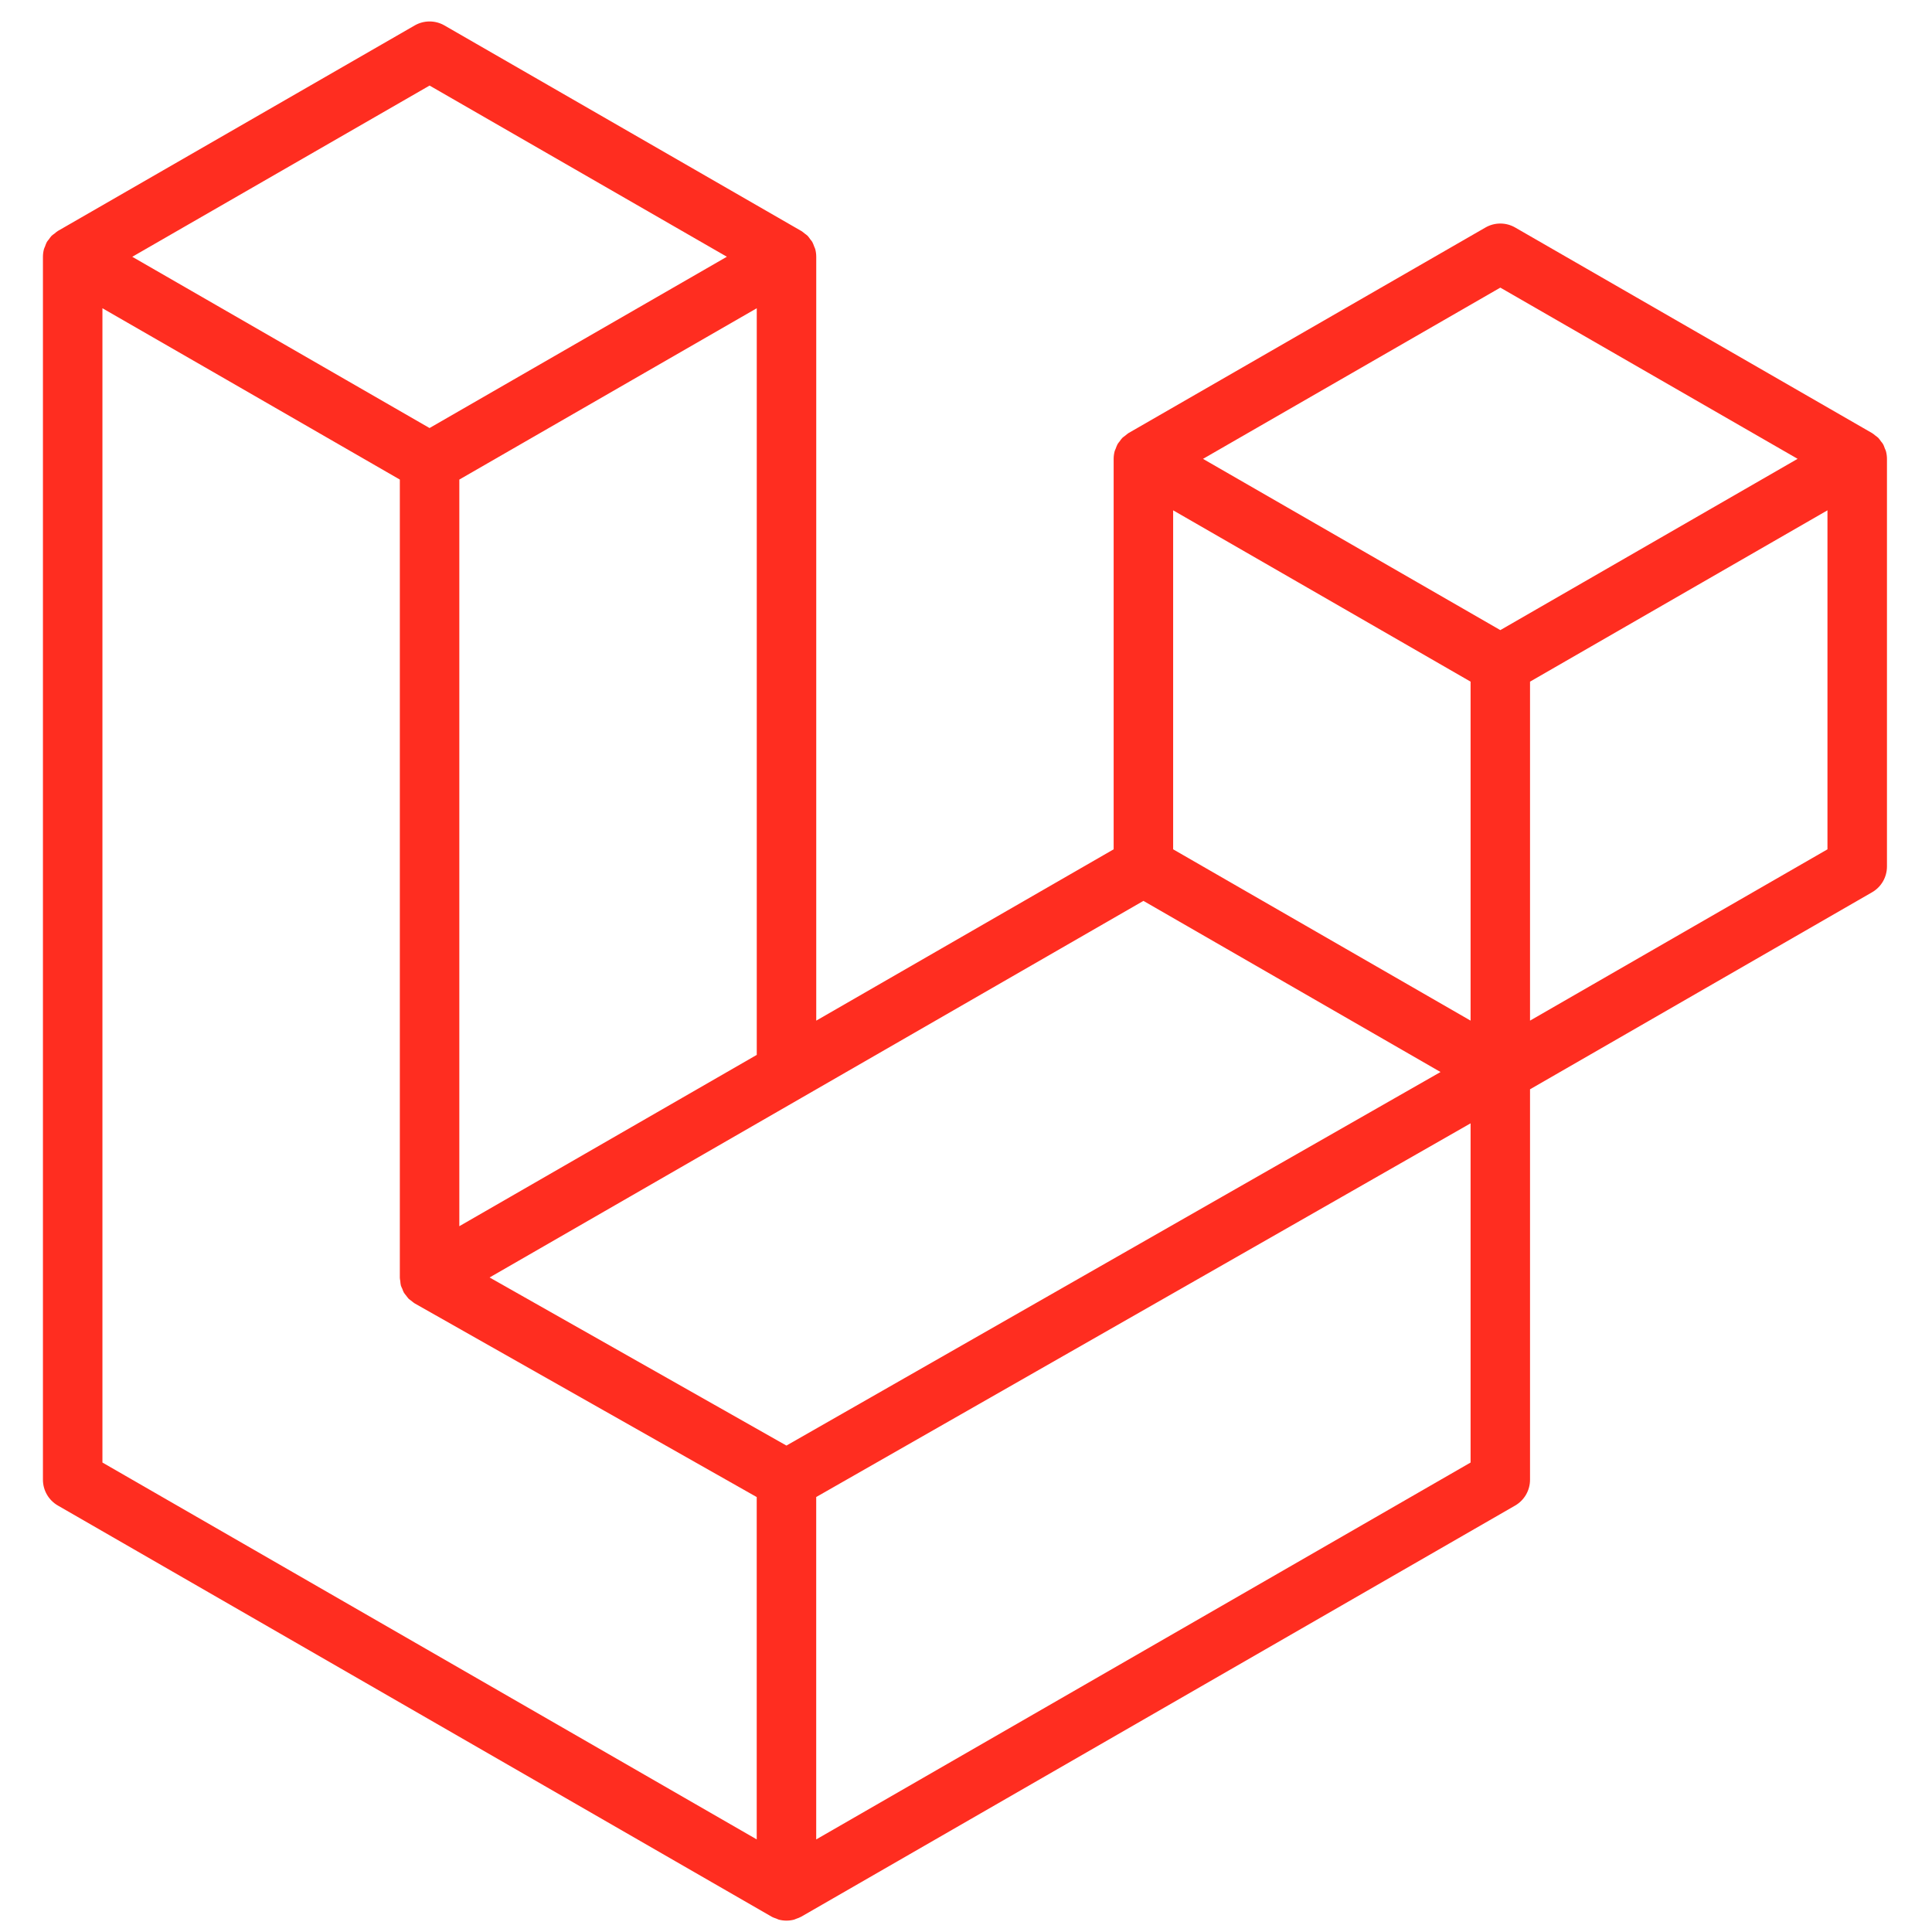
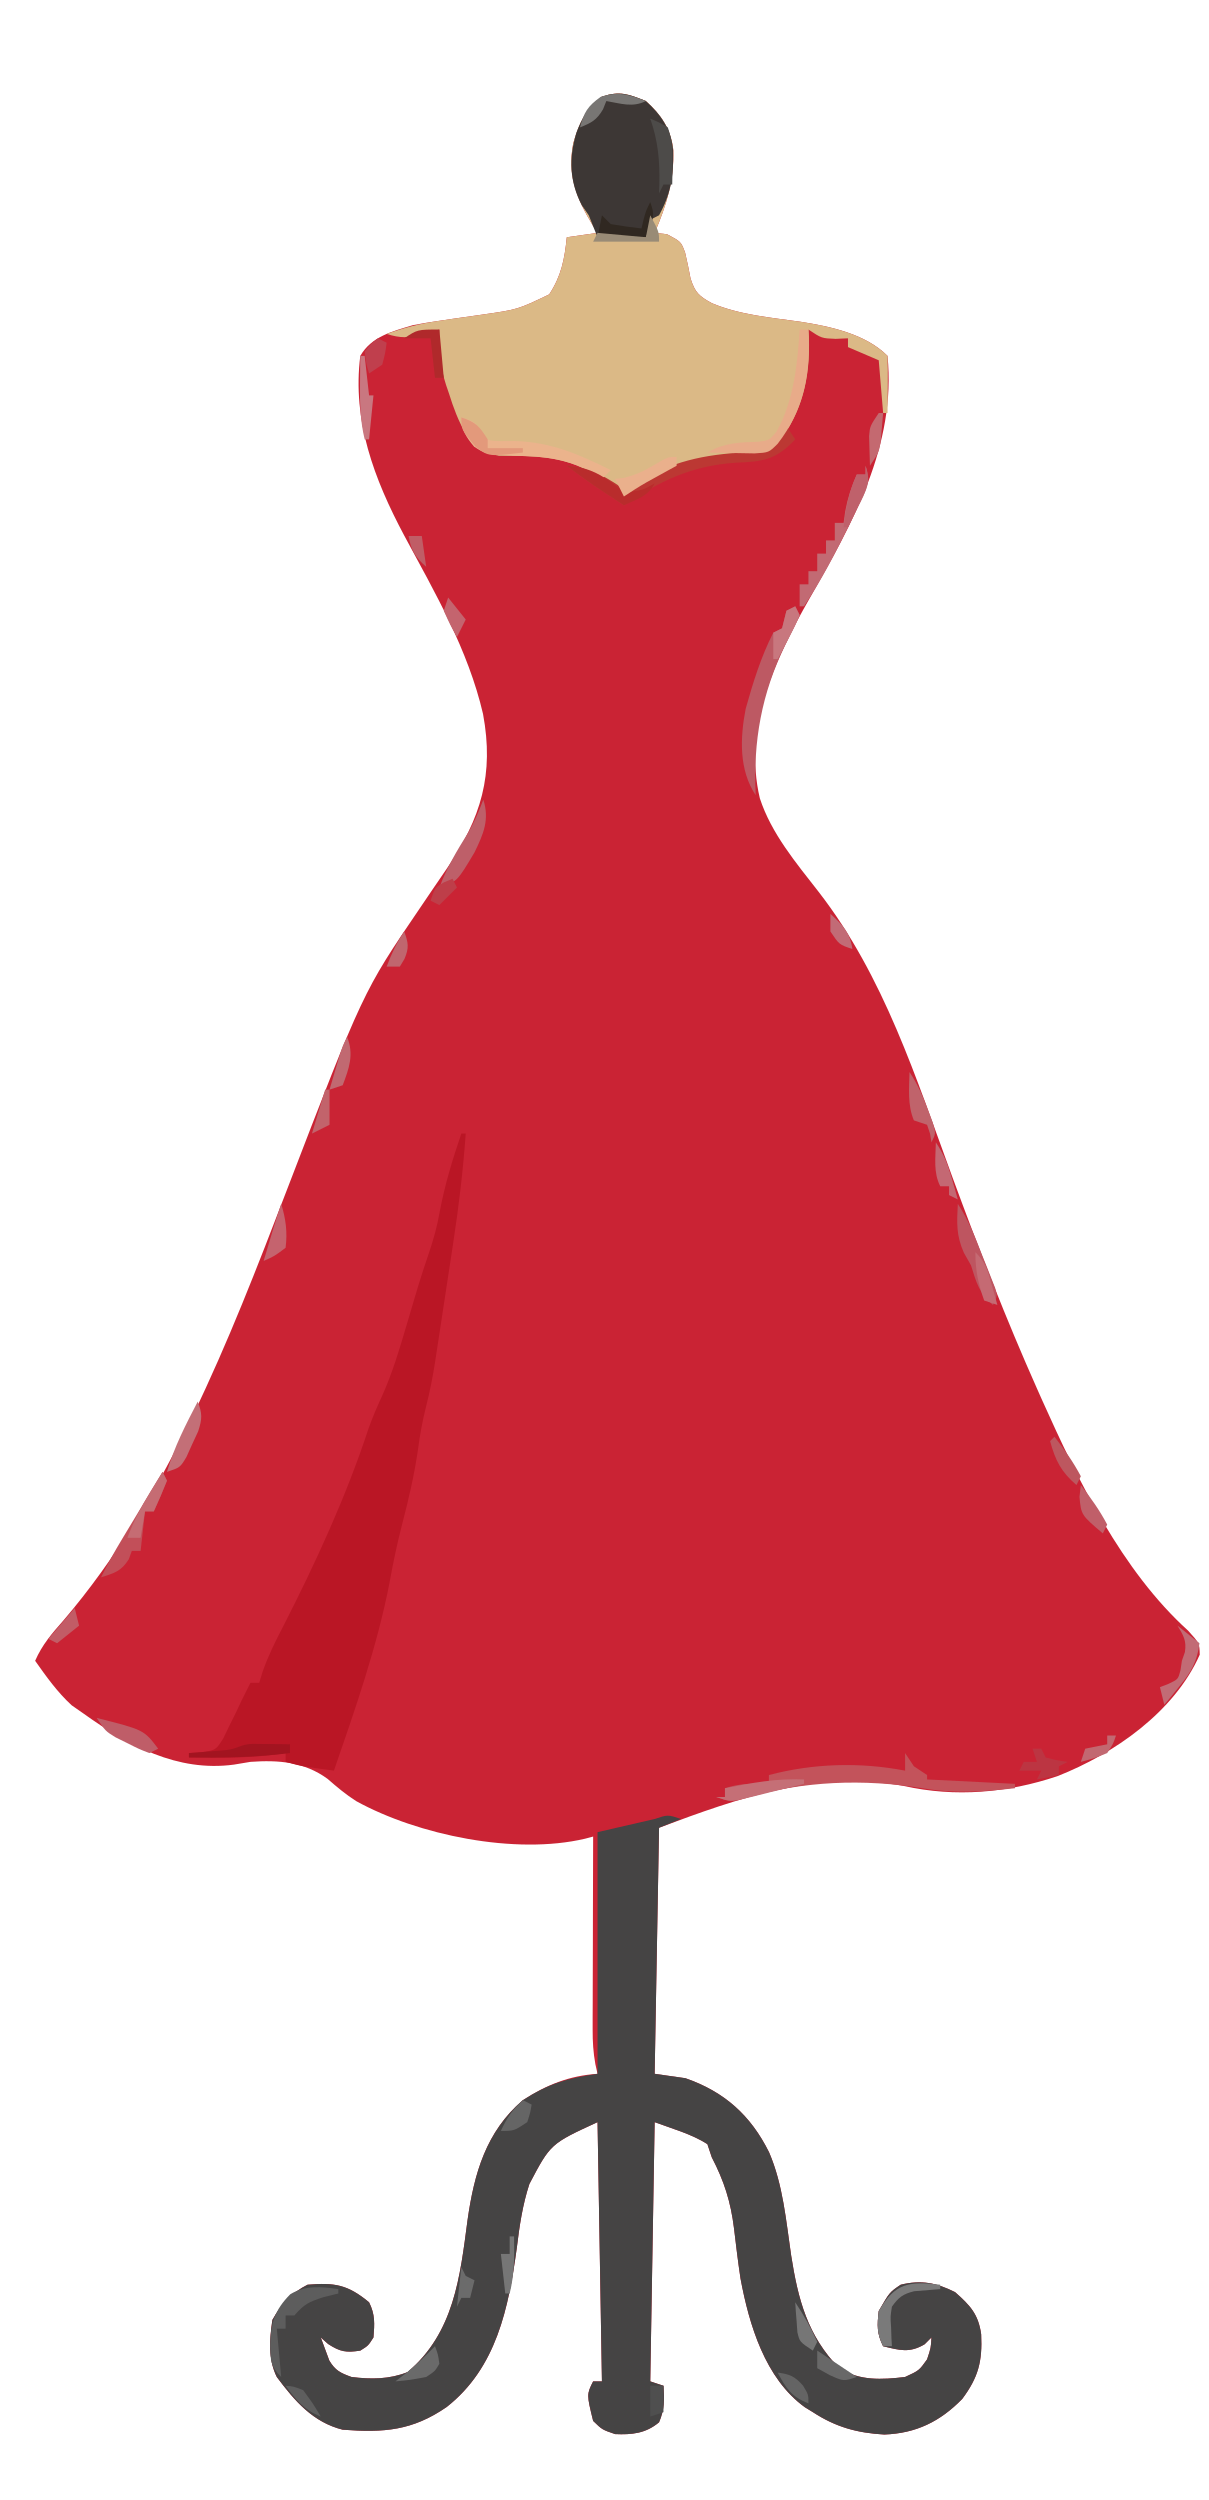
- <svg xmlns="http://www.w3.org/2000/svg" width="166" height="166" viewBox="0 0 166 166" fill="none">
-   <path fill-rule="evenodd" clip-rule="evenodd" d="M162.041 38.759C162.099 38.977 162.129 39.201 162.13 39.426V74.452C162.13 74.902 162.011 75.344 161.786 75.733C161.561 76.122 161.237 76.444 160.847 76.668L131.462 93.594V127.141C131.462 128.054 130.977 128.897 130.186 129.357L68.847 164.683C68.707 164.763 68.554 164.814 68.401 164.868C68.343 164.887 68.289 164.922 68.228 164.938C67.8 165.051 67.349 165.051 66.92 164.938C66.85 164.919 66.786 164.881 66.719 164.855C66.579 164.804 66.432 164.76 66.298 164.683L4.972 129.357C4.583 129.133 4.259 128.81 4.034 128.421C3.808 128.032 3.69 127.591 3.689 127.141L3.689 22.063C3.689 21.834 3.721 21.61 3.779 21.393C3.798 21.32 3.843 21.253 3.868 21.179C3.916 21.045 3.961 20.908 4.031 20.783C4.079 20.7 4.149 20.633 4.206 20.557C4.28 20.454 4.347 20.349 4.433 20.26C4.506 20.186 4.602 20.132 4.685 20.068C4.778 19.992 4.861 19.909 4.966 19.848L35.633 2.185C36.022 1.961 36.462 1.844 36.91 1.844C37.358 1.844 37.798 1.961 38.186 2.185L68.851 19.848H68.857C68.959 19.912 69.045 19.992 69.138 20.065C69.221 20.129 69.313 20.186 69.387 20.257C69.476 20.349 69.54 20.454 69.616 20.557C69.671 20.633 69.744 20.7 69.789 20.783C69.862 20.911 69.904 21.045 69.955 21.179C69.98 21.253 70.025 21.32 70.044 21.396C70.103 21.614 70.133 21.838 70.133 22.063V87.694L95.686 72.974V39.423C95.686 39.2 95.718 38.973 95.775 38.759C95.798 38.683 95.839 38.615 95.865 38.542C95.916 38.408 95.96 38.271 96.031 38.146C96.079 38.063 96.149 37.996 96.203 37.92C96.279 37.818 96.343 37.712 96.433 37.623C96.506 37.549 96.599 37.495 96.681 37.431C96.777 37.355 96.86 37.272 96.962 37.211L127.633 19.548C128.021 19.324 128.461 19.206 128.91 19.206C129.358 19.206 129.798 19.324 130.186 19.548L160.85 37.211C160.959 37.275 161.042 37.355 161.137 37.428C161.217 37.492 161.31 37.549 161.383 37.62C161.473 37.712 161.536 37.818 161.613 37.92C161.67 37.996 161.741 38.063 161.785 38.146C161.859 38.271 161.9 38.408 161.951 38.542C161.98 38.615 162.021 38.683 162.041 38.759ZM157.018 72.974V43.848L146.287 50.028L131.462 58.568V87.694L157.021 72.974H157.018ZM126.354 125.663V96.518L111.771 104.85L70.13 128.626V158.046L126.354 125.663ZM8.801 26.485V125.663L65.018 158.043V128.629L35.649 112L35.64 111.994L35.627 111.988C35.528 111.93 35.445 111.847 35.353 111.777C35.273 111.713 35.18 111.662 35.11 111.592L35.104 111.582C35.021 111.502 34.963 111.403 34.893 111.314C34.829 111.228 34.753 111.154 34.702 111.065L34.699 111.055C34.641 110.96 34.606 110.845 34.565 110.736C34.523 110.64 34.469 110.551 34.443 110.449C34.411 110.328 34.405 110.197 34.392 110.072C34.379 109.976 34.354 109.881 34.354 109.785V109.778V41.205L19.532 32.662L8.801 26.485ZM36.913 7.35L11.364 22.063L36.907 36.777L62.453 22.06L36.907 7.35H36.913ZM50.2 99.174L65.022 90.637V26.485L54.291 32.665L39.466 41.205V105.357L50.2 99.174ZM128.91 24.713L103.363 39.426L128.91 54.14L154.453 39.423L128.91 24.713ZM126.354 58.568L111.529 50.028L100.798 43.848V72.974L115.619 81.511L126.354 87.694V58.568ZM67.571 124.205L105.042 102.803L123.772 92.109L98.245 77.405L68.854 94.334L42.066 109.762L67.571 124.205Z" fill="#FF2D20" />
+ <svg xmlns="http://www.w3.org/2000/svg" version="1.1" width="275" height="569">
+   <path d="M0 0 C3.452 3.083 5.706 6.414 6.238 11.094 C6.454 18.094 4.729 23.593 2 30 C2.928 30.103 3.856 30.206 4.812 30.312 C8 32 8 32 8.926 34.477 C9.387 36.431 9.801 38.396 10.164 40.371 C11.191 43.6 12.068 44.364 15 46 C21.371 48.687 28.438 49.272 35.238 50.236 C41.963 51.304 49.979 52.979 55 58 C57.017 78.432 46.997 96.146 37.229 113.257 C29.357 127.102 22.118 142.45 25.938 158.688 C28.558 166.723 34.178 173.371 39.309 179.969 C54.266 199.255 61.51 222.483 69.848 245.138 C75.796 261.295 81.993 277.263 89 293 C89.391 293.881 89.783 294.761 90.186 295.668 C98.428 314.038 108.271 334.431 123.422 348.145 C126 351 126 351 126.062 353.605 C120.268 366.664 106.586 376.158 93.688 381.25 C82.325 385.064 70.446 386.124 58.672 383.477 C38.891 379.948 21.347 386.12 3 393 C2.67 411.48 2.34 429.96 2 449 C4.31 449.33 6.62 449.66 9 450 C17.911 453.09 23.862 458.466 28.039 466.859 C31.234 474.284 31.896 482.406 33.066 490.34 C34.643 500.371 36.794 508.613 44 516 C48.653 518.912 53.692 518.637 59 518 C62.189 516.537 62.189 516.537 64 514 C64.879 511.365 64.879 511.365 65 509 C64.484 509.516 63.969 510.031 63.438 510.562 C59.991 512.595 57.794 511.93 54 511 C52.549 508.097 52.628 506.227 53 503 C55.458 498.718 55.458 498.718 58 497 C62.68 495.864 66.108 496.554 70.375 498.688 C73.779 501.686 75.683 503.697 76.316 508.297 C76.605 514.449 75.679 518.063 72 523 C66.985 528.132 61.513 530.839 54.258 531.098 C48.061 530.746 43.19 529.397 38 526 C37.406 525.635 36.811 525.27 36.199 524.895 C27.13 518.359 23.495 506.073 21.539 495.586 C20.969 491.793 20.511 487.996 20.062 484.188 C19.316 478.11 17.805 473.391 15 468 C14.67 467.01 14.34 466.02 14 465 C10.388 462.688 5.922 461.471 2 460 C1.67 479.47 1.34 498.94 1 519 C1.99 519.33 2.98 519.66 4 520 C4.213 523.125 4.253 525.414 3 528.312 C-0.012 530.854 -3.187 531.171 -7 531 C-9.938 530 -9.938 530 -12 528 C-13.482 521.965 -13.482 521.965 -12 519 C-11.34 519 -10.68 519 -10 519 C-10.33 499.53 -10.66 480.06 -11 460 C-21.694 464.919 -21.694 464.919 -26.512 474.07 C-28.081 478.883 -28.77 483.615 -29.375 488.625 C-31.251 502.223 -33.969 515.91 -45.344 524.84 C-53.125 530.208 -59.602 530.721 -69 530 C-75.777 528.306 -79.937 523.441 -84 518 C-85.998 514.005 -85.649 509.332 -85 505 C-83.027 501.51 -80.603 498.802 -77 497 C-70.896 496.491 -67.892 496.943 -63 501 C-61.601 503.799 -61.747 505.905 -62 509 C-63.188 510.875 -63.188 510.875 -65 512 C-68.222 512.496 -69.559 512.286 -72.312 510.5 C-72.869 510.005 -73.426 509.51 -74 509 C-73.381 510.671 -73.381 510.671 -72.75 512.375 C-72.402 513.315 -72.402 513.315 -72.047 514.273 C-70.662 516.557 -69.498 517.099 -67 518 C-62.538 518.559 -58.383 518.553 -54.188 516.875 C-43.653 507.845 -42.304 495.353 -40.578 482.229 C-39.066 471.647 -36.377 462.167 -28 455 C-22.588 451.502 -17.43 449.419 -11 449 C-11.163 448.279 -11.325 447.559 -11.493 446.817 C-11.98 444.112 -12.121 441.678 -12.114 438.934 C-12.113 437.463 -12.113 437.463 -12.113 435.963 C-12.108 434.917 -12.103 433.871 -12.098 432.793 C-12.096 431.712 -12.095 430.632 -12.093 429.519 C-12.088 426.075 -12.075 422.631 -12.062 419.188 C-12.057 416.85 -12.053 414.512 -12.049 412.174 C-12.038 406.449 -12.021 400.725 -12 395 C-12.604 395.161 -13.208 395.322 -13.83 395.487 C-29.72 399.242 -51.883 394.68 -65.941 386.93 C-68.287 385.437 -70.344 383.7 -72.438 381.875 C-77.747 377.99 -83.595 377.542 -90 378 C-91.237 378.206 -92.475 378.413 -93.75 378.625 C-106.659 380.375 -117.898 374.236 -128 367 C-128.887 366.381 -129.774 365.762 -130.688 365.125 C-133.961 362.117 -136.442 358.621 -139 355 C-137.43 351.359 -135.174 348.775 -132.562 345.812 C-108.734 317.905 -94.835 282.021 -81.836 248.175 C-64.354 202.691 -64.354 202.691 -51.59 183.928 C-50.534 182.374 -49.48 180.82 -48.429 179.263 C-47.381 177.714 -46.326 176.17 -45.263 174.631 C-37.496 163.18 -34.513 153.25 -37.062 139.5 C-40.439 124.936 -47.982 111.904 -55.025 98.843 C-61.855 85.99 -66.857 72.786 -65 58 C-62.432 53.558 -57.676 52.41 -53 51 C-51.06 50.632 -49.111 50.311 -47.156 50.035 C-46.075 49.875 -44.993 49.714 -43.879 49.549 C-41.627 49.225 -39.374 48.904 -37.121 48.588 C-29.178 47.447 -29.178 47.447 -22 44 C-19.242 39.815 -18.495 35.947 -18 31 C-14.535 30.505 -14.535 30.505 -11 30 C-11.349 29.455 -11.699 28.909 -12.059 28.348 C-15.792 22.161 -17.958 16.835 -16.52 9.574 C-15.209 5.149 -13.795 1.846 -10 -1 C-5.908 -2.364 -3.981 -1.579 0 0 Z " fill="#CA2334" transform="translate(147,23)" />
+   <path d="M0 0 C-1.65 0.66 -3.3 1.32 -5 2 C-5.33 20.48 -5.66 38.96 -6 58 C-3.69 58.33 -1.38 58.66 1 59 C9.911 62.09 15.862 67.466 20.039 75.859 C23.234 83.284 23.896 91.406 25.066 99.34 C26.643 109.371 28.794 117.613 36 125 C40.653 127.912 45.692 127.637 51 127 C54.189 125.537 54.189 125.537 56 123 C56.879 120.365 56.879 120.365 57 118 C56.484 118.516 55.969 119.031 55.438 119.562 C51.991 121.595 49.794 120.93 46 120 C44.549 117.097 44.628 115.227 45 112 C47.458 107.718 47.458 107.718 50 106 C54.68 104.864 58.108 105.554 62.375 107.688 C65.779 110.686 67.683 112.697 68.316 117.297 C68.605 123.449 67.679 127.063 64 132 C58.985 137.132 53.513 139.839 46.258 140.098 C40.061 139.746 35.19 138.397 30 135 C29.406 134.635 28.811 134.27 28.199 133.895 C19.13 127.359 15.495 115.073 13.539 104.586 C12.969 100.793 12.511 96.996 12.062 93.188 C11.316 87.11 9.805 82.391 7 77 C6.67 76.01 6.34 75.02 6 74 C2.388 71.688 -2.078 70.471 -6 69 C-6.33 88.47 -6.66 107.94 -7 128 C-6.01 128.33 -5.02 128.66 -4 129 C-3.787 132.125 -3.747 134.414 -5 137.312 C-8.012 139.854 -11.187 140.171 -15 140 C-17.938 139 -17.938 139 -20 137 C-21.482 130.965 -21.482 130.965 -20 128 C-19.34 128 -18.68 128 -18 128 C-18.33 108.53 -18.66 89.06 -19 69 C-29.694 73.919 -29.694 73.919 -34.512 83.07 C-36.081 87.883 -36.77 92.615 -37.375 97.625 C-39.251 111.223 -41.969 124.91 -53.344 133.84 C-61.125 139.208 -67.602 139.721 -77 139 C-83.777 137.306 -87.937 132.441 -92 127 C-93.998 123.005 -93.649 118.332 -93 114 C-91.027 110.51 -88.603 107.802 -85 106 C-78.896 105.491 -75.892 105.943 -71 110 C-69.601 112.799 -69.747 114.905 -70 118 C-71.188 119.875 -71.188 119.875 -73 121 C-76.222 121.496 -77.559 121.286 -80.312 119.5 C-80.869 119.005 -81.426 118.51 -82 118 C-81.588 119.114 -81.175 120.228 -80.75 121.375 C-80.518 122.001 -80.286 122.628 -80.047 123.273 C-78.662 125.557 -77.498 126.099 -75 127 C-70.538 127.559 -66.383 127.553 -62.188 125.875 C-51.653 116.845 -50.304 104.353 -48.578 91.229 C-47.066 80.647 -44.377 71.167 -36 64 C-30.248 60.283 -25.899 58.986 -19 58 C-19 39.85 -19 21.7 -19 3 C-14.71 2.01 -10.42 1.02 -6 0 C-3 -1 -3 -1 0 0 Z " fill="#454444" transform="translate(155,414)" />
+   <path d="M0 0 C3.452 3.083 5.706 6.414 6.238 11.094 C6.454 18.094 4.729 23.593 2 30 C2.928 30.103 3.856 30.206 4.812 30.312 C8 32 8 32 8.926 34.477 C9.387 36.431 9.801 38.396 10.164 40.371 C11.191 43.6 12.068 44.364 15 46 C21.371 48.687 28.438 49.272 35.238 50.236 C41.963 51.304 49.979 52.979 55 58 C55.073 60.186 55.084 62.375 55.062 64.562 C55.053 65.76 55.044 66.958 55.035 68.191 C55.024 69.118 55.012 70.045 55 71 C54.67 71 54.34 71 54 71 C53.67 67.04 53.34 63.08 53 59 C49.535 57.515 49.535 57.515 46 56 C46 55.34 46 54.68 46 54 C45.072 54.041 44.144 54.083 43.188 54.125 C40 54 40 54 37 52 C37.052 52.909 37.052 52.909 37.105 53.836 C37.4 62.955 35.638 70.725 30 78 C27.205 80.795 24.321 80.536 20.562 80.875 C11.083 81.898 2.703 84.171 -5 90 C-5.641 89.518 -6.281 89.036 -6.941 88.539 C-8.239 87.592 -8.239 87.592 -9.562 86.625 C-10.409 85.999 -11.256 85.372 -12.129 84.727 C-18.948 80.626 -25.738 80.766 -33.477 80.734 C-37.281 79.941 -38.706 78.918 -40.968 75.774 C-42.675 72.84 -43.812 69.787 -44.812 66.562 C-45.028 65.933 -45.244 65.303 -45.467 64.654 C-46.866 60.332 -47.204 56.522 -47 52 C-48.237 52.351 -49.475 52.701 -50.75 53.062 C-53.903 53.956 -55.868 54.009 -59 53 C-55.049 51.591 -51.307 50.621 -47.156 50.035 C-46.075 49.875 -44.993 49.714 -43.879 49.549 C-41.627 49.225 -39.374 48.904 -37.121 48.588 C-29.178 47.447 -29.178 47.447 -22 44 C-19.242 39.815 -18.495 35.947 -18 31 C-15.69 30.67 -13.38 30.34 -11 30 C-11.349 29.455 -11.699 28.909 -12.059 28.348 C-15.792 22.161 -17.958 16.835 -16.52 9.574 C-15.209 5.149 -13.795 1.846 -10 -1 C-5.908 -2.364 -3.981 -1.579 0 0 Z " fill="#DBB986" transform="translate(147,23)" />
+   <path d="M0 0 C0.33 0 0.66 0 1 0 C0.406 8.422 -0.595 16.719 -1.875 25.062 C-2.052 26.233 -2.229 27.404 -2.412 28.611 C-2.769 30.967 -3.129 33.323 -3.49 35.679 C-3.951 38.684 -4.406 41.689 -4.859 44.695 C-5.114 46.359 -5.369 48.024 -5.625 49.688 C-5.736 50.422 -5.846 51.156 -5.96 51.912 C-6.502 55.374 -7.157 58.751 -8.031 62.145 C-8.863 65.454 -9.435 68.623 -9.875 72 C-10.718 77.75 -12.008 83.317 -13.475 88.931 C-14.603 93.287 -15.516 97.631 -16.312 102.062 C-19.135 116.671 -24.138 130.957 -29 145 C-36.429 144 -36.429 144 -40 143 C-40 142.34 -40 141.68 -40 141 C-41.217 141.165 -42.434 141.33 -43.688 141.5 C-49.785 142.192 -55.872 142.085 -62 142 C-62 141.67 -62 141.34 -62 141 C-61.077 140.945 -60.154 140.889 -59.203 140.832 C-55.856 140.311 -55.856 140.311 -54.172 137.637 C-53.703 136.663 -53.233 135.69 -52.75 134.688 C-52.27 133.722 -51.791 132.756 -51.297 131.762 C-50.869 130.85 -50.441 129.939 -50 129 C-49.336 127.665 -48.67 126.331 -48 125 C-47.34 125 -46.68 125 -46 125 C-45.741 124.151 -45.482 123.301 -45.215 122.426 C-43.942 118.837 -42.321 115.552 -40.562 112.188 C-33.141 97.645 -26.197 82.588 -21.098 67.062 C-20.202 64.563 -19.208 62.247 -18.094 59.844 C-15.7 54.541 -14.068 49.076 -12.438 43.5 C-11.854 41.531 -11.269 39.562 -10.684 37.594 C-10.404 36.65 -10.124 35.706 -9.835 34.734 C-9.053 32.172 -8.216 29.637 -7.352 27.102 C-6.317 24.044 -5.494 21.061 -4.938 17.875 C-3.789 11.746 -2.014 5.898 0 0 Z " fill="#BA1625" transform="translate(105,258)" />
+   <path d="M0 0 C3.496 3.121 5.771 6.48 6.203 11.234 C6.31 16.972 5.793 20.951 3 26 C2.34 26.33 1.68 26.66 1 27 C0.67 28.32 0.34 29.64 0 31 C-3.63 31 -7.26 31 -11 31 C-11.66 29.35 -12.32 27.7 -13 26 C-13.516 25.258 -14.031 24.515 -14.562 23.75 C-17.401 18.32 -17.57 13.019 -15.812 7.188 C-14.475 3.688 -13.056 1.292 -10 -1 C-5.908 -2.364 -3.981 -1.579 0 0 Z " fill="#3D3735" transform="translate(147,23)" />
+   <path d="M0 0 C0.66 0.99 1.32 1.98 2 3 C2.99 3.66 3.98 4.32 5 5 C5 5.33 5 5.66 5 6 C11.6 6.33 18.2 6.66 25 7 C25 7.33 25 7.66 25 8 C17.971 8.791 11.376 9.254 4.375 8.062 C-9.729 5.772 -22.964 6.359 -36.691 10.223 C-40 11 -40 11 -43 10 C-42.34 10 -41.68 10 -41 10 C-41 9.34 -41 8.68 -41 8 C-37.527 6.842 -34.639 6.931 -31 7 C-31 6.34 -31 5.68 -31 5 C-20.869 2.33 -10.292 2.027 0 4 C0 2.68 0 1.36 0 0 Z " fill="#C3535B" transform="translate(206,399)" />
+   <path d="M0 0 C0.66 0.99 1.32 1.98 2 3 C-2.362 7.663 -5.296 8.072 -11.562 8.312 C-21.51 8.978 -28.853 12.448 -37 18 C-38.418 17.064 -39.834 16.126 -41.25 15.188 C-42.039 14.665 -42.828 14.143 -43.641 13.605 C-45.811 12.129 -47.914 10.593 -50 9 C-44.294 9.428 -40.589 11.843 -36 15 C-35.402 14.422 -34.804 13.845 -34.188 13.25 C-26.693 7.96 -18.474 6.447 -9.483 5.947 C-5.667 5.635 -4.232 5.24 -1.527 2.434 C-1.023 1.631 -0.519 0.827 0 0 Z " fill="#BC3833" transform="translate(179,97)" />
+   <path d="M0 0 C0.33 0.66 0.66 1.32 1 2 C-0.023 4.3 -1.104 6.513 -2.25 8.75 C-7.656 19.843 -9.61 30.662 -9 43 C-12.849 37.227 -12.572 29.931 -11.273 23.277 C-9.618 17.37 -7.8 11.472 -5 6 C-4.34 5.67 -3.68 5.34 -3 5 C-2.835 4.34 -2.67 3.68 -2.5 3 C-2.335 2.34 -2.17 1.68 -2 1 C-1.34 0.67 -0.68 0.34 0 0 Z " fill="#BD5963" transform="translate(181,138)" />
+   <path d="M0 0 C0.66 0 1.32 0 2 0 C2.56 9.752 1.069 18.169 -5 26 C-7 28 -7 28 -10.258 28.195 C-11.534 28.172 -12.81 28.149 -14.125 28.125 C-16.047 28.098 -16.047 28.098 -18.008 28.07 C-19.489 28.036 -19.489 28.036 -21 28 C-17.105 25.741 -13.759 25.685 -9.34 25.539 C-6.889 25.193 -6.889 25.193 -5.293 23.281 C-1.332 16.293 -0.496 7.892 0 0 Z " fill="#E8AB89" transform="translate(182,75)" />
+   <path d="M0 0 C3 1 3 1 4.293 3.039 C5.887 5.304 5.887 5.304 8.863 5.398 C10.571 5.387 10.571 5.387 12.312 5.375 C20.614 5.695 26.65 8.347 34 12 C33.34 12.66 32.68 13.32 32 14 C31.319 13.546 30.639 13.092 29.938 12.625 C24.204 9.453 18.848 8.829 12.375 8.75 C5.623 8.396 5.623 8.396 2.918 6.676 C1.138 4.557 0 2.819 0 0 Z " fill="#EBB38C" transform="translate(105,95)" />
+   <path d="M0 0 C1.445 4.336 -0.591 7.05 -2.5 10.938 C-3.044 12.069 -3.044 12.069 -3.6 13.222 C-6.736 19.65 -10.036 26.037 -14 32 C-14.33 32 -14.66 32 -15 32 C-15 30.35 -15 28.7 -15 27 C-14.34 27 -13.68 27 -13 27 C-13 26.01 -13 25.02 -13 24 C-12.34 24 -11.68 24 -11 24 C-11 22.68 -11 21.36 -11 20 C-10.34 20 -9.68 20 -9 20 C-9 19.01 -9 18.02 -9 17 C-8.34 17 -7.68 17 -7 17 C-7 15.68 -7 14.36 -7 13 C-6.34 13 -5.68 13 -5 13 C-4.876 12.113 -4.753 11.226 -4.625 10.312 C-4.056 7.296 -3.234 4.797 -2 2 C-1.34 2 -0.68 2 0 2 C0 1.34 0 0.68 0 0 Z " fill="#C26A73" transform="translate(197,106)" />
+   <path d="M0 0 C0.33 0.66 0.66 1.32 1 2 C0.064 4.36 -0.933 6.696 -2 9 C-2.66 9 -3.32 9 -4 9 C-4.33 11.97 -4.66 14.94 -5 18 C-5.66 18 -6.32 18 -7 18 C-7.34 18.928 -7.34 18.928 -7.688 19.875 C-9.379 22.614 -10.992 23.05 -14 24 C-12.538 20.979 -10.911 18.108 -9.18 15.234 C-8.377 13.9 -8.377 13.9 -7.559 12.539 C-7.003 11.619 -6.447 10.698 -5.875 9.75 C-5.312 8.814 -4.748 7.878 -4.168 6.914 C-2.78 4.609 -1.391 2.304 0 0 Z " fill="#C24F59" transform="translate(37,335)" />
+   <path d="M0 0 C0 0.33 0 0.66 0 1 C-1.64 1.402 -1.64 1.402 -3.312 1.812 C-6.732 2.914 -7.776 3.425 -10 6 C-10.66 6 -11.32 6 -12 6 C-12 6.99 -12 7.98 -12 9 C-12.66 9 -13.32 9 -14 9 C-13.67 12.63 -13.34 16.26 -13 20 C-15.537 17.463 -15.383 16.341 -15.5 12.812 C-15.387 7.774 -14.503 4.767 -10.934 1.172 C-7.45 -0.94 -3.918 -0.549 0 0 Z " fill="#5D5D5D" transform="translate(77,521)" />
+   <path d="M0 0 C2.545 3.817 4.026 7.803 5.688 12.062 C6.021 12.891 6.354 13.719 6.697 14.572 C7.007 15.364 7.317 16.157 7.637 16.973 C8.065 18.059 8.065 18.059 8.503 19.168 C9 21 9 21 8 23 C4.871 20.44 4.189 17.791 3 14 C2.196 12.577 2.196 12.577 1.375 11.125 C-0.391 7.11 -0.225 4.352 0 0 Z " fill="#BE5560" transform="translate(218,274)" />
+   <path d="M0 0 C1.65 1.32 3.3 2.64 5 4 C4.467 8.225 3.123 10.541 0.438 13.812 C-0.203 14.603 -0.844 15.393 -1.504 16.207 C-1.998 16.799 -2.491 17.39 -3 18 C-3.33 16.68 -3.66 15.36 -4 14 C-3.361 13.752 -2.721 13.505 -2.062 13.25 C0.146 12.205 0.146 12.205 0.688 10.125 C0.791 9.424 0.894 8.723 1 8 C1.227 7.34 1.454 6.68 1.688 6 C2.092 3.411 1.334 2.197 0 0 Z " fill="#C26B75" transform="translate(268,370)" />
+   <path d="M0 0 C1.472 4.548 0.021 7.85 -2 12 C-5.949 18.65 -5.949 18.65 -10 20 C-8.313 15.459 -5.996 11.594 -3.438 7.5 C-2.032 5.056 -0.98 2.639 0 0 Z " fill="#BE5F69" transform="translate(110,182)" />
+   <path d="M0 0 C1.938 0.812 1.938 0.812 4 2 C5.005 5.015 5.103 7.042 5.062 10.188 C5.053 11.089 5.044 11.99 5.035 12.918 C5.024 13.605 5.012 14.292 5 15 C4.34 15 3.68 15 3 15 C2.67 15.66 2.34 16.32 2 17 C2.023 16.359 2.046 15.719 2.07 15.059 C2.184 9.59 1.798 5.169 0 0 Z " fill="#4D4B49" transform="translate(148,27)" />
+   <path d="M0 0 C1.514 0.017 1.514 0.017 3.059 0.035 C4.071 0.044 5.082 0.053 6.125 0.062 C7.299 0.08 7.299 0.08 8.496 0.098 C8.496 0.758 8.496 1.418 8.496 2.098 C0.81 3.069 -6.763 3.207 -14.504 3.098 C-14.504 2.768 -14.504 2.438 -14.504 2.098 C-13.721 2.037 -12.939 1.976 -12.133 1.914 C-11.121 1.83 -10.109 1.746 -9.066 1.66 C-8.057 1.579 -7.048 1.498 -6.008 1.414 C-3.141 1.052 -2.89 0.113 0 0 Z " fill="#A21420" transform="translate(57.50391,396.9023)" />
+   <path d="M0 0 C4.157 0.312 6.663 1.326 10 3.688 C11.965 5.081 11.965 5.081 14 6 C17.435 5.498 17.435 5.498 20 4 C18.493 7.013 15.968 7.611 13 9 C11.582 8.064 10.166 7.126 8.75 6.188 C7.567 5.404 7.567 5.404 6.359 4.605 C4.189 3.129 2.086 1.593 0 0 Z " fill="#B92C2C" transform="translate(129,106)" />
+   <path d="M0 0 C0 0.33 0 0.66 0 1 C-1.986 1.163 -3.971 1.326 -5.957 1.488 C-8.521 2.131 -9.466 2.853 -11 5 C-11.361 7.283 -11.361 7.283 -11.188 9.688 C-11.16 10.496 -11.133 11.304 -11.105 12.137 C-11.071 12.752 -11.036 13.366 -11 14 C-11.66 14 -12.32 14 -13 14 C-14.451 11.097 -14.372 9.227 -14 6 C-10.324 -0.404 -7.103 -0.836 0 0 Z " fill="#7A7A7A" transform="translate(214,520)" />
+   <path d="M0 0 C10.743 2.706 10.743 2.706 14 7 C13.01 7.495 13.01 7.495 12 8 C9.688 7.109 9.688 7.109 7 5.75 C5.67 5.093 5.67 5.093 4.312 4.422 C2 3 2 3 0 0 Z " fill="#BF5D68" transform="translate(22,391)" />
+   <path d="M0 0 C1 3 1 3 -1 8 C-4.63 8 -8.26 8 -12 8 C-11.67 6.35 -11.34 4.7 -11 3 C-10.34 3.66 -9.68 4.32 -9 5 C-6.677 5.4 -4.343 5.74 -2 6 C-1.856 5.381 -1.711 4.763 -1.562 4.125 C-1 2 -1 2 0 0 Z " fill="#302821" transform="translate(148,46)" />
+   <path d="M0 0 C0.33 0.66 0.66 1.32 1 2 C0.064 4.36 -0.933 6.696 -2 9 C-2.66 9 -3.32 9 -4 9 C-4.33 10.98 -4.66 12.96 -5 15 C-5.99 15 -6.98 15 -8 15 C-6.627 11.301 -4.936 8.049 -2.875 4.688 C-2.336 3.804 -1.797 2.921 -1.242 2.012 C-0.832 1.348 -0.422 0.684 0 0 Z " fill="#C56C73" transform="translate(37,335)" />
+   <path d="M0 0 C1.907 2.861 3.004 5.353 4.188 8.562 C4.552 9.533 4.917 10.504 5.293 11.504 C6 14 6 14 5 16 C4.897 15.361 4.794 14.721 4.688 14.062 C4.461 13.382 4.234 12.701 4 12 C3.01 11.67 2.02 11.34 1 11 C-0.477 7.51 -0.072 3.726 0 0 Z " fill="#C0636B" transform="translate(207,244)" />
+   <path d="M0 0 C0 0.33 0 0.66 0 1 C-2.769 1.697 -5.539 2.383 -8.312 3.062 C-9.098 3.262 -9.884 3.461 -10.693 3.666 C-11.829 3.942 -11.829 3.942 -12.988 4.223 C-14.033 4.482 -14.033 4.482 -15.099 4.746 C-17 5 -17 5 -20 4 C-19.34 4 -18.68 4 -18 4 C-18 3.34 -18 2.68 -18 2 C-11.932 0.771 -6.201 -0.276 0 0 Z " fill="#C56F76" transform="translate(183,405)" />
+   <path d="M0 0 C1.068 2.742 1.029 3.911 0.109 6.762 C-0.339 7.727 -0.788 8.693 -1.25 9.688 C-1.688 10.661 -2.127 11.634 -2.578 12.637 C-4 15 -4 15 -7 16 C-5.354 10.315 -2.71 5.233 0 0 Z " fill="#C36F77" transform="translate(45,319)" />
+   <path d="M0 0 C0.33 3.63 0.66 7.26 1 11 C0.34 11 -0.32 11 -1 11 C-1.33 8.03 -1.66 5.06 -2 2 C-3.98 2 -5.96 2 -8 2 C-5 0 -5 0 0 0 Z " fill="#B0292B" transform="translate(100,75)" />
+   <path d="M0 0 C1.305 3.916 0.322 5.039 -1.438 8.688 C-1.911 9.681 -2.384 10.675 -2.871 11.699 C-3.43 12.838 -3.43 12.838 -4 14 C-4.33 14 -4.66 14 -5 14 C-4.492 9.682 -3.803 5.967 -2 2 C-1.34 2 -0.68 2 0 2 C0 1.34 0 0.68 0 0 Z " fill="#BF616B" transform="translate(197,106)" />
+   <path d="M0 0 C0 0.66 0 1.32 0 2 C-0.615 2.338 -1.23 2.675 -1.863 3.023 C-2.672 3.469 -3.48 3.915 -4.312 4.375 C-5.113 4.816 -5.914 5.257 -6.738 5.711 C-8.535 6.735 -10.279 7.853 -12 9 C-12.66 7.68 -13.32 6.36 -14 5 C-13.319 4.918 -12.639 4.835 -11.938 4.75 C-9.282 4.072 -7.632 3.311 -5.312 1.938 C-2 0 -2 0 0 0 Z " fill="#EAB08C" transform="translate(154,104)" />
+   <path d="M0 0 C-3.069 1.534 -5.701 0.55 -9 0 C-9.248 0.619 -9.495 1.238 -9.75 1.875 C-11.206 4.351 -12.378 4.951 -15 6 C-14.061 2.524 -13.276 1.199 -10.312 -0.938 C-6.17 -2.266 -4.002 -1.521 0 0 Z " fill="#787674" transform="translate(147,23)" />
+   <path d="M0 0 C0.66 0 1.32 0 2 0 C2.33 0.66 2.66 1.32 3 2 C5.527 2.656 5.527 2.656 8 3 C7.01 3.495 7.01 3.495 6 4 C6 4.66 6 5.32 6 6 C4.35 6.33 2.7 6.66 1 7 C1.33 6.34 1.66 5.68 2 5 C0.35 5 -1.3 5 -3 5 C-2.67 4.34 -2.34 3.68 -2 3 C-1.01 3 -0.02 3 1 3 C0.67 2.01 0.34 1.02 0 0 Z " fill="#BC3542" transform="translate(235,398)" />
+   <path d="M0 0 C0.688 1.812 0.688 1.812 1 4 C0 5.688 0 5.688 -2 7 C-5.688 7.688 -5.688 7.688 -9 8 C-7.886 7.134 -7.886 7.134 -6.75 6.25 C-4.339 4.277 -2.16 2.24 0 0 Z " fill="#6A6A6A" transform="translate(99,534)" />
+   <path d="M0 0 C0.66 0.33 1.32 0.66 2 1 C1.688 2.875 1.688 2.875 1 5 C-2 7 -2 7 -5 7 C-3.707 4.116 -2.341 2.128 0 0 Z " fill="#656565" transform="translate(119,478)" />
+   <path d="M0 0 C3.412 1.137 4.119 2.043 6 5 C6 5.66 6 6.32 6 7 C8.64 7 11.28 7 14 7 C14 7.33 14 7.66 14 8 C6.235 8.914 6.235 8.914 3.289 6.734 C0 2.818 0 2.818 0 0 Z " fill="#E3997B" transform="translate(105,95)" />
+   <path d="M0 0 C0.33 0 0.66 0 1 0 C1.33 2.97 1.66 5.94 2 9 C2.33 9 2.66 9 3 9 C2.67 12.3 2.34 15.6 2 19 C1.67 19 1.34 19 1 19 C-0.009 14.844 -0.102 10.956 -0.062 6.688 C-0.053 5.433 -0.044 4.179 -0.035 2.887 C-0.018 1.458 -0.018 1.458 0 0 Z " fill="#C97780" transform="translate(82,81)" />
+   <path d="M0 0 C2 3.75 2 3.75 2 6 C-2.95 6 -7.9 6 -13 6 C-12.67 5.34 -12.34 4.68 -12 4 C-8.37 4.33 -4.74 4.66 -1 5 C-0.67 3.35 -0.34 1.7 0 0 Z " fill="#998B76" transform="translate(148,49)" />
+   <path d="M0 0 C2.24 2.879 4.299 5.767 6 9 C5.67 9.66 5.34 10.32 5 11 C0.077 6.815 0.077 6.815 -0.312 2.688 C-0.209 1.801 -0.106 0.914 0 0 Z " fill="#C05F69" transform="translate(246,338)" />
+   <path d="M0 0 C2.24 2.879 4.299 5.767 6 9 C5.67 9.66 5.34 10.32 5 11 C1.517 7.981 0.208 5.431 -1 1 C-0.67 0.67 -0.34 0.34 0 0 Z " fill="#BD575F" transform="translate(240,327)" />
+   <path d="M0 0 C1.05 3.412 1.454 6.446 1 10 C-1.5 11.875 -1.5 11.875 -4 13 C-3.521 11.396 -3.042 9.792 -2.562 8.188 C-2.296 7.294 -2.029 6.401 -1.754 5.48 C-1.196 3.645 -0.607 1.82 0 0 Z " fill="#C5636E" transform="translate(64,274)" />
+   <path d="M0 0 C1.904 2.856 2.695 4.931 3.625 8.188 C4.016 9.539 4.016 9.539 4.414 10.918 C4.607 11.605 4.801 12.292 5 13 C4.34 12.67 3.68 12.34 3 12 C3 11.34 3 10.68 3 10 C2.34 10 1.68 10 1 10 C-0.607 6.785 -0.057 3.564 0 0 Z " fill="#C46873" transform="translate(213,260)" />
+   <path d="M0 0 C0.66 0.33 1.32 0.66 2 1 C1.688 3.375 1.688 3.375 1 6 C0.01 6.66 -0.98 7.32 -2 8 C-2.688 5.688 -2.688 5.688 -3 3 C-1.562 1.188 -1.562 1.188 0 0 Z " fill="#C03F4D" transform="translate(86,77)" />
+   <path d="M0 0 C2.349 2.349 2.731 3.957 3.625 7.125 C3.885 8.035 4.146 8.945 4.414 9.883 C4.704 10.931 4.704 10.931 5 12 C4.01 11.67 3.02 11.34 2 11 C0.61 7.121 0 4.135 0 0 Z " fill="#C56A73" transform="translate(222,285)" />
+   <path d="M0 0 C1.602 4.006 0.477 7.086 -1 11 C-1.99 11.33 -2.98 11.66 -4 12 C-3.523 10.374 -3.043 8.749 -2.562 7.125 C-2.296 6.22 -2.029 5.315 -1.754 4.383 C-1 2 -1 2 0 0 Z " fill="#C16971" transform="translate(79,236)" />
+   <path d="M0 0 C0.33 0.66 0.66 1.32 1 2 C0.004 4.383 0.004 4.383 -1.438 7.125 C-1.911 8.035 -2.384 8.945 -2.871 9.883 C-3.244 10.581 -3.616 11.28 -4 12 C-4.33 12 -4.66 12 -5 12 C-5 10.02 -5 8.04 -5 6 C-4.34 5.67 -3.68 5.34 -3 5 C-2.835 4.34 -2.67 3.68 -2.5 3 C-2.335 2.34 -2.17 1.68 -2 1 C-1.34 0.67 -0.68 0.34 0 0 Z " fill="#C8777E" transform="translate(181,138)" />
+   <path d="M0 0 C2.798 0.386 3.821 0.801 5.75 2.938 C7 5 7 5 7 7 C3.171 5.547 1.879 3.571 0 0 Z " fill="#646464" transform="translate(177,540)" />
+   <path d="M0 0 C4.455 2.97 4.455 2.97 9 6 C6 7 6 7 2.812 5.562 C1.884 5.047 0.956 4.531 0 4 C0 2.68 0 1.36 0 0 Z " fill="#686868" transform="translate(186,535)" />
+   <path d="M0 0 C0.33 1.32 0.66 2.64 1 4 C-0.65 5.32 -2.3 6.64 -4 8 C-4.66 7.67 -5.32 7.34 -6 7 C-4.02 4.69 -2.04 2.38 0 0 Z " fill="#C25C66" transform="translate(17,366)" />
+   <path d="M0 0 C0.99 0 1.98 0 3 0 C3 1.98 3 3.96 3 6 C2.01 6.33 1.02 6.66 0 7 C0 4.69 0 2.38 0 0 Z " fill="#4F4F4F" transform="translate(148,543)" />
+   <path d="M0 0 C0.33 0 0.66 0 1 0 C1 2.64 1 5.28 1 8 C-0.98 8.99 -0.98 8.99 -3 10 C-2.01 6.7 -1.02 3.4 0 0 Z " fill="#C2636B" transform="translate(74,248)" />
+   <path d="M0 0 C0.931 2.606 1.149 3.642 0.062 6.25 C-0.463 7.116 -0.463 7.116 -1 8 C-1.99 8 -2.98 8 -4 8 C-2.875 5.028 -1.777 2.666 0 0 Z " fill="#C0666E" transform="translate(92,212)" />
+   <path d="M0 0 C0.33 0 0.66 0 1 0 C1.077 4.516 1.102 8.591 0 13 C-0.33 13 -0.66 13 -1 13 C-1.33 10.03 -1.66 7.06 -2 4 C-1.34 4 -0.68 4 0 4 C0 2.68 0 1.36 0 0 Z " fill="#767676" transform="translate(116,509)" />
+   <path d="M0 0 C1.32 1.65 2.64 3.3 4 5 C3.34 6.32 2.68 7.64 2 9 C0.438 6.188 0.438 6.188 -1 3 C-0.67 2.01 -0.34 1.02 0 0 Z " fill="#C4646E" transform="translate(102,136)" />
+   <path d="M0 0 C0.33 0 0.66 0 1 0 C0.885 1.438 0.758 2.876 0.625 4.312 C0.555 5.113 0.486 5.914 0.414 6.738 C0 9 0 9 -2 12 C-2.054 10.563 -2.093 9.125 -2.125 7.688 C-2.148 6.887 -2.171 6.086 -2.195 5.262 C-2 3 -2 3 0 0 Z " fill="#C46970" transform="translate(200,94)" />
+   <path d="M0 0 C1.75 0.125 1.75 0.125 4 1 C6.25 4.062 6.25 4.062 8 7 C4.205 5.509 2.39 3.243 0 0 Z " fill="#5E5E5E" transform="translate(65,543)" />
+   <path d="M0 0 C1.956 2.934 3.562 5.782 5 9 C4.67 9.66 4.34 10.32 4 11 C1 9 1 9 0.488 6.836 C0.43 6.024 0.372 5.212 0.312 4.375 C0.247 3.558 0.181 2.74 0.113 1.898 C0.076 1.272 0.039 0.645 0 0 Z " fill="#767676" transform="translate(181,524)" />
+   <path d="M0 0 C0.66 0 1.32 0 2 0 C1.375 1.875 1.375 1.875 0 4 C-3.125 5.25 -3.125 5.25 -6 6 C-5.67 5.01 -5.34 4.02 -5 3 C-3.35 2.67 -1.7 2.34 0 2 C0 1.34 0 0.68 0 0 Z " fill="#C26871" transform="translate(252,395)" />
+   <path d="M0 0 C0.33 0.66 0.66 1.32 1 2 C1.66 2.33 2.32 2.66 3 3 C2.67 4.32 2.34 5.64 2 7 C1.34 7 0.68 7 0 7 C-0.33 7.66 -0.66 8.32 -1 9 C-0.67 6.03 -0.34 3.06 0 0 Z " fill="#6B6B6B" transform="translate(105,516)" />
+   <path d="M0 0 C2.799 2.528 4.458 4.204 5 8 C2 7 2 7 0 4 C0 2.68 0 1.36 0 0 Z " fill="#C26B76" transform="translate(189,208)" />
+   <path d="M0 0 C0.33 0.66 0.66 1.32 1 2 C-0.32 3.32 -1.64 4.64 -3 6 C-3.66 5.67 -4.32 5.34 -5 5 C-4 2 -4 2 -1.938 0.812 C-1.298 0.544 -0.659 0.276 0 0 Z " fill="#BE3E49" transform="translate(103,200)" />
+   <path d="M0 0 C0.99 0 1.98 0 3 0 C3.33 2.31 3.66 4.62 4 7 C1.5 4.826 0.564 3.27 0 0 Z " fill="#C05D66" transform="translate(93,122)" />
</svg>
